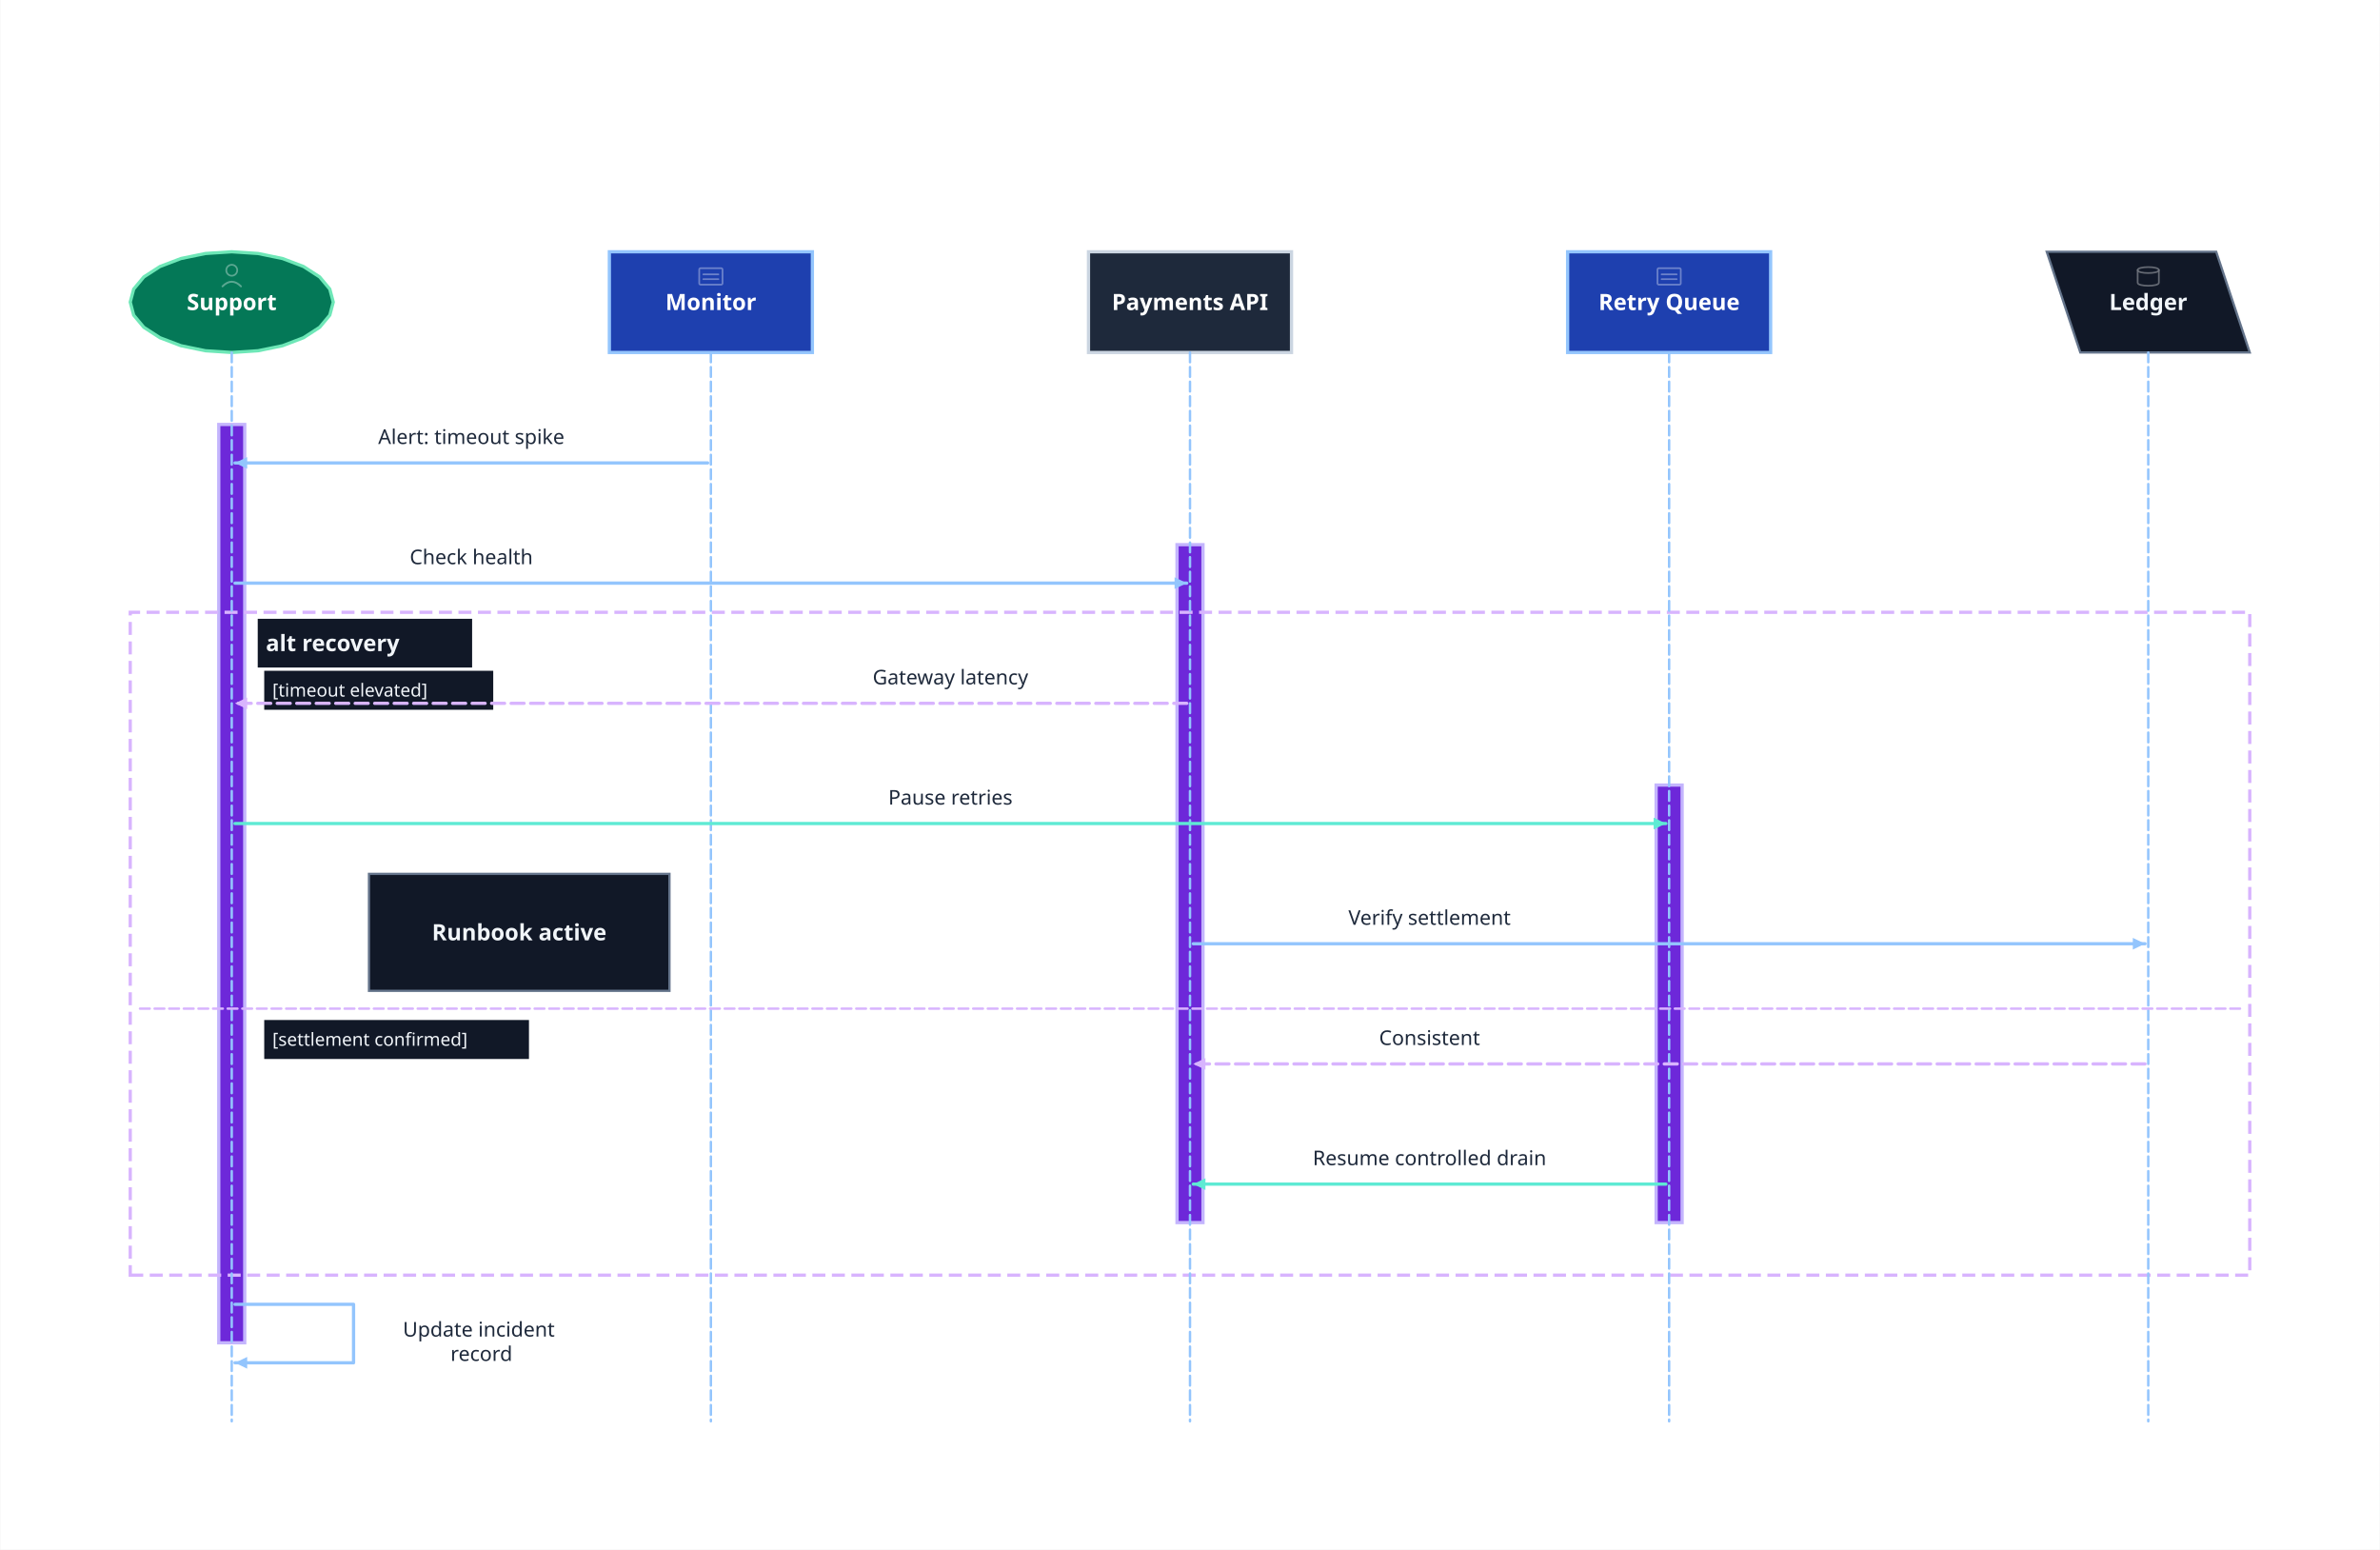
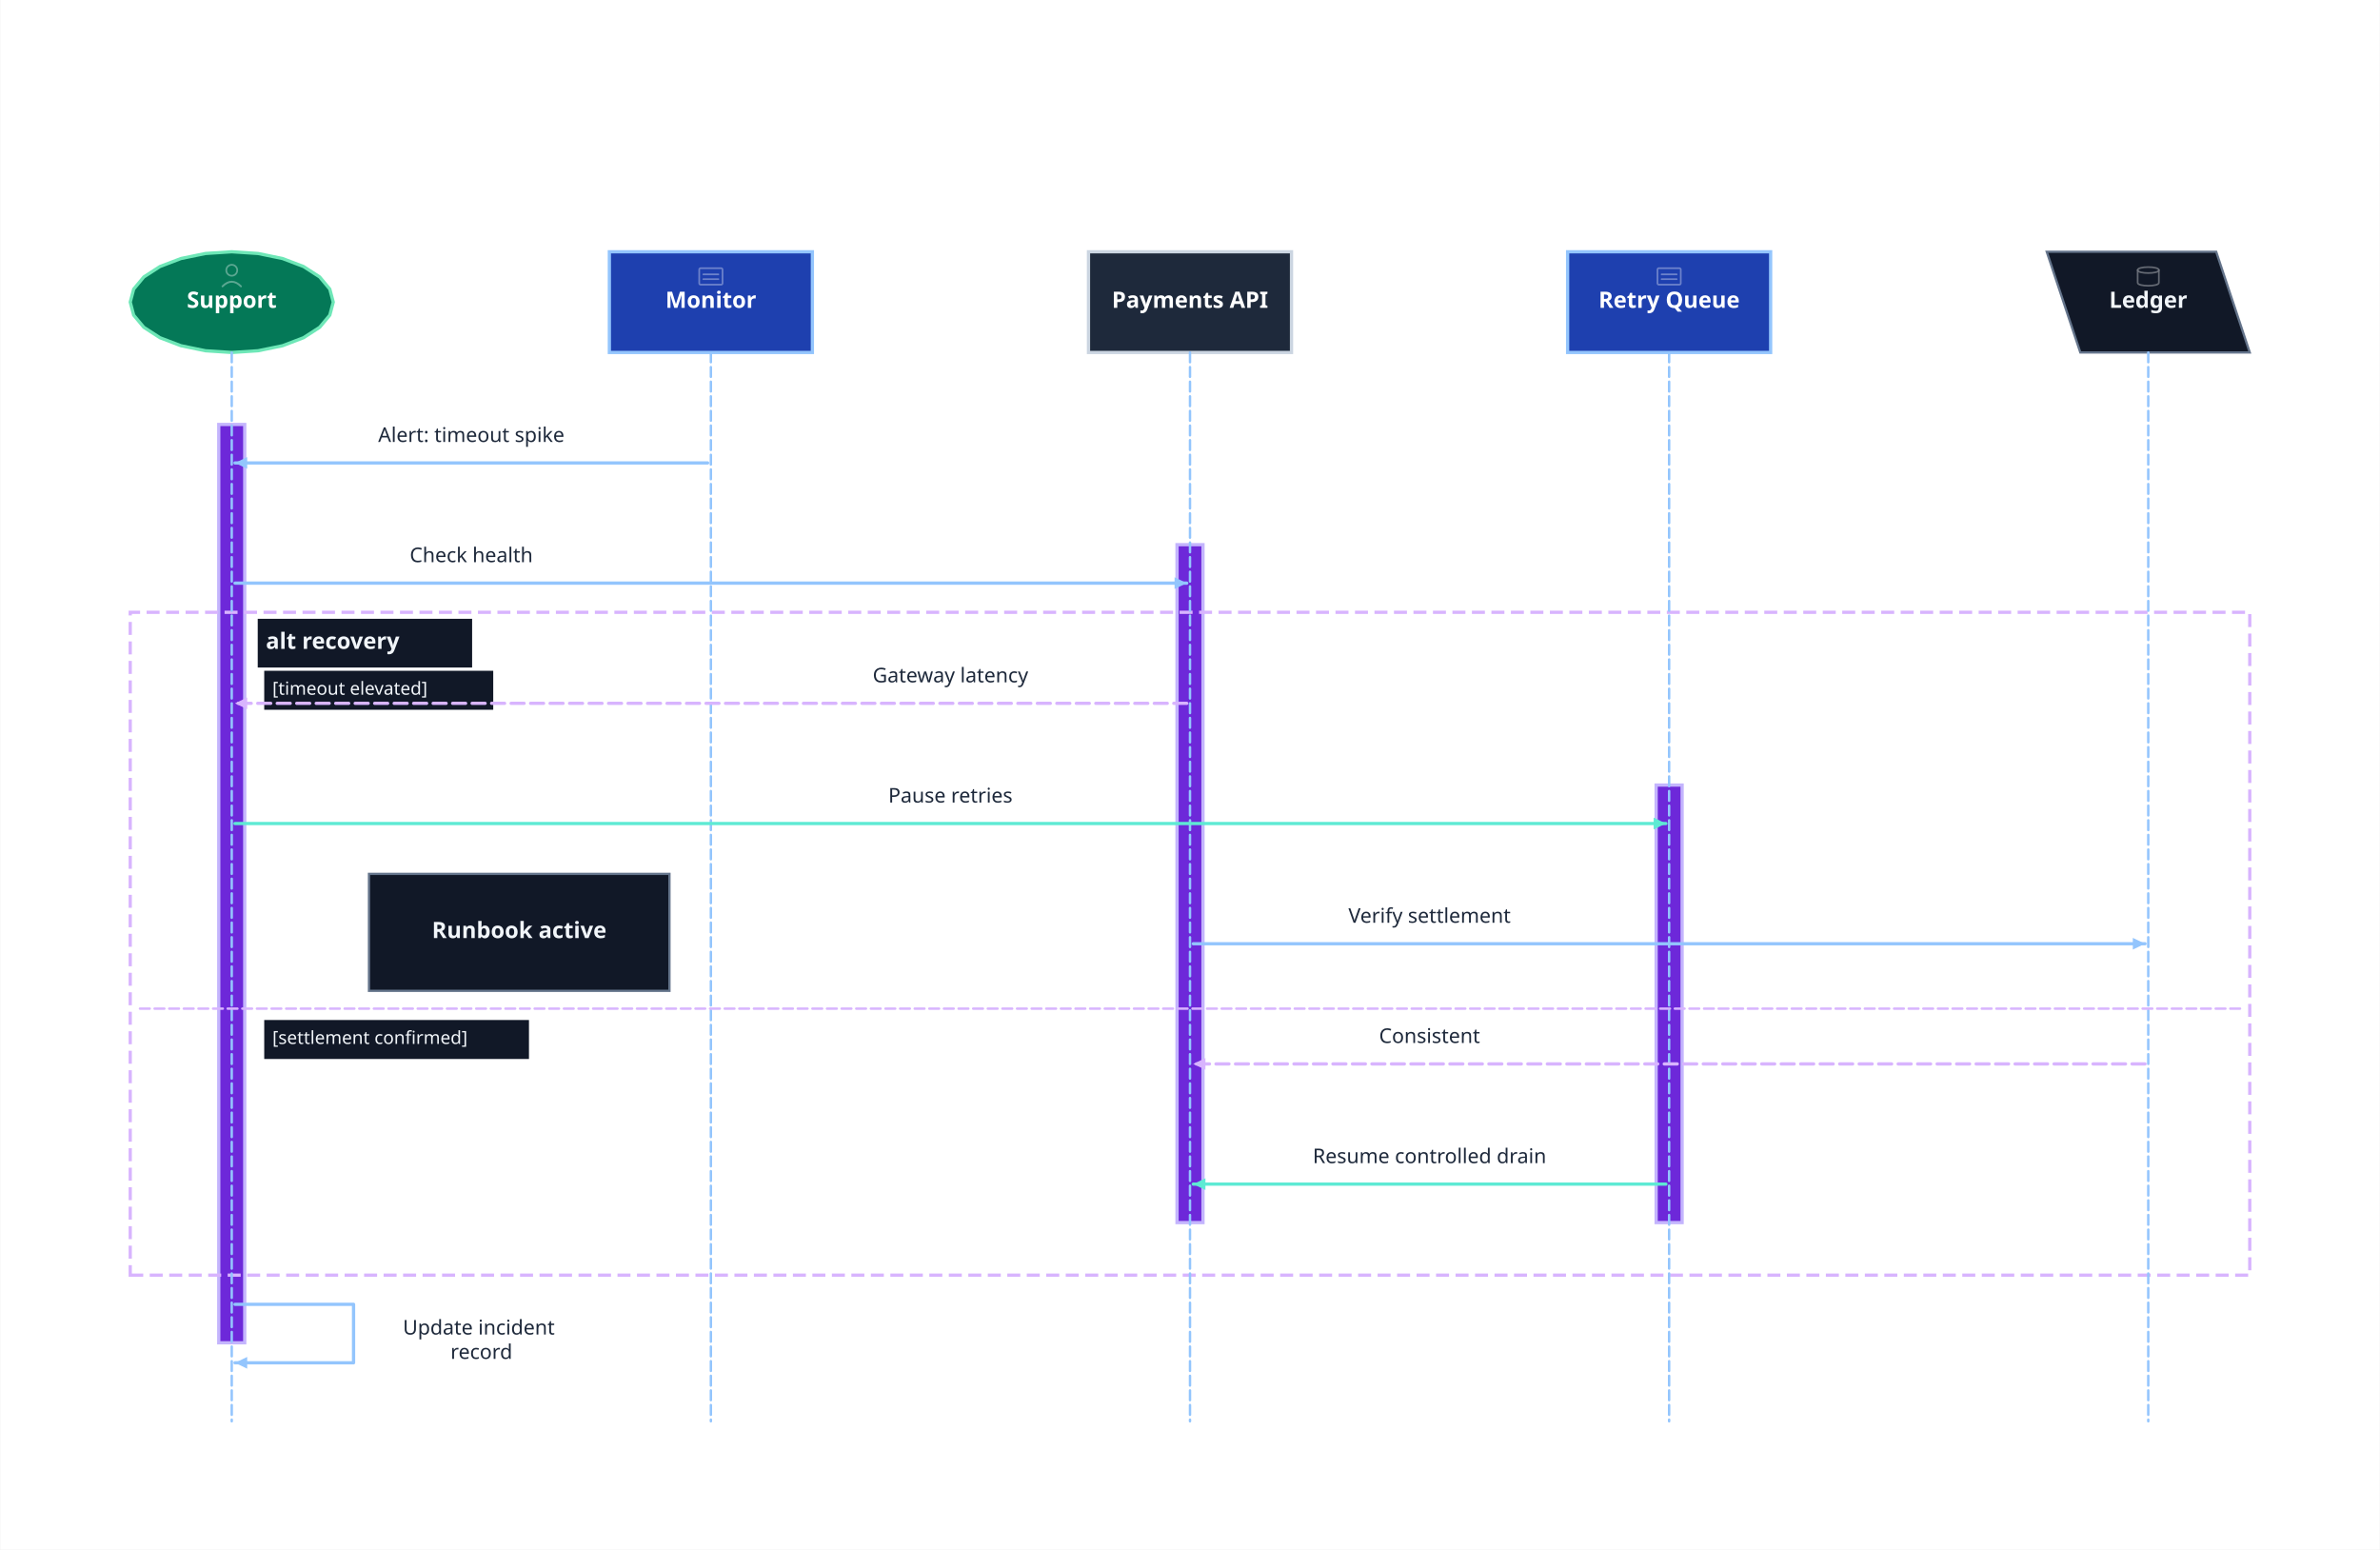
<svg xmlns="http://www.w3.org/2000/svg" width="1407" height="916" viewBox="0 0 1406.4 915.84" role="img" aria-label="Premium Incident Sequence">
  <rect x="0" y="0" width="1406.4" height="915.84" fill="#FFFFFF" />
  <g data-officeimo-visio-page="Premium Incident Sequence">
    <g data-visio-shape-id="title" data-visio-nameu="Text Box">
      <path d="M 76.8 115.2 L 1329.6 115.2 L 1329.6 72 L 76.8 72 Z" data-officeimo-preserved-geometry="true" fill="none" stroke="none" />
-       <text x="703.2" y="93.6" font-family="Aptos" font-size="26.667" text-anchor="middle" dominant-baseline="middle" fill="#FFFFFF" font-weight="700">
+       <text x="703.2" y="90.933" font-family="Aptos" font-size="26.667" text-anchor="middle" dominant-baseline="middle" fill="#FFFFFF" font-weight="700">
        <tspan x="703.2" dy="0">Payment Timeout - Detection and Recovery</tspan>
      </text>
    </g>
    <g data-visio-shape-id="support" data-visio-nameu="Circle">
      <path d="M 196.8 178.56 L 194.756 170.858 L 188.762 163.68 L 179.226 157.517 L 166.8 152.787 L 152.329 149.814 L 136.8 148.8 L 121.271 149.814 L 106.8 152.787 L 94.374 157.517 L 84.838 163.68 L 78.844 170.858 L 76.8 178.56 L 78.844 186.262 L 84.838 193.44 L 94.374 199.603 L 106.8 204.333 L 121.271 207.306 L 136.8 208.32 L 152.329 207.306 L 166.8 204.333 L 179.226 199.603 L 188.762 193.44 L 194.756 186.262 Z" data-officeimo-preserved-geometry="true" fill="#047857" stroke="#6EE7B7" stroke-width="1.92" />
      <g data-officeimo-stencil-artwork="true" data-officeimo-stencil-key="person" opacity="0.42">
        <circle cx="136.8" cy="159.728" r="3.238" fill="none" stroke="#FFFFFF" stroke-opacity="0.824" stroke-width="1.012" stroke-linecap="round" stroke-linejoin="round" />
        <path d="M131.336 169.239Q136.8 163.775 142.264 169.239" fill="none" stroke="#FFFFFF" stroke-opacity="0.824" stroke-width="1.113" stroke-linecap="round" stroke-linejoin="round" />
      </g>
-       <text x="136.8" y="178.56" font-family="Aptos" font-size="13.333" text-anchor="middle" dominant-baseline="middle" fill="#FFFFFF" font-weight="700">
+       <text x="136.8" y="177.227" font-family="Aptos" font-size="13.333" text-anchor="middle" dominant-baseline="middle" fill="#FFFFFF" font-weight="700">
        <tspan x="136.8" dy="0">Support</tspan>
      </text>
    </g>
    <g data-visio-shape-id="support-lifeline-end" data-visio-nameu="Circle">
      <path d="M 138.72 841.92 L 138.655 841.423 L 138.463 840.96 L 138.158 840.562 L 137.76 840.257 L 137.297 840.065 L 136.8 840 L 136.303 840.065 L 135.84 840.257 L 135.442 840.562 L 135.137 840.96 L 134.945 841.423 L 134.88 841.92 L 134.945 842.417 L 135.137 842.88 L 135.442 843.278 L 135.84 843.583 L 136.303 843.775 L 136.8 843.84 L 137.297 843.775 L 137.76 843.583 L 138.158 843.278 L 138.463 842.88 L 138.655 842.417 Z" data-officeimo-preserved-geometry="true" fill="none" stroke="none" />
    </g>
    <g data-visio-shape-id="monitor" data-visio-nameu="Rectangle">
      <path d="M 360 208.32 L 480 208.32 L 480 148.8 L 360 148.8 Z" data-officeimo-preserved-geometry="true" fill="#1E40AF" stroke="#93C5FD" stroke-width="1.92" />
      <g data-officeimo-stencil-artwork="true" data-officeimo-stencil-key="compute" opacity="0.42">
        <rect x="413.119" y="158.514" width="13.761" height="9.714" rx="0.777" fill="none" stroke="#FFFFFF" stroke-opacity="0.824" stroke-width="1" stroke-linecap="round" stroke-linejoin="round" />
        <line x1="415.548" y1="162.156" x2="424.452" y2="162.156" stroke="#FFFFFF" stroke-opacity="0.824" stroke-width="1" stroke-linecap="round" />
        <line x1="415.548" y1="164.989" x2="424.452" y2="164.989" stroke="#FFFFFF" stroke-opacity="0.824" stroke-width="1" stroke-linecap="round" />
      </g>
-       <text x="420" y="178.56" font-family="Aptos" font-size="13.333" text-anchor="middle" dominant-baseline="middle" fill="#FFFFFF" font-weight="700">
+       <text x="420" y="177.227" font-family="Aptos" font-size="13.333" text-anchor="middle" dominant-baseline="middle" fill="#FFFFFF" font-weight="700">
        <tspan x="420" dy="0">Monitor</tspan>
      </text>
    </g>
    <g data-visio-shape-id="monitor-lifeline-end" data-visio-nameu="Circle">
      <path d="M 421.92 841.92 L 421.855 841.423 L 421.663 840.96 L 421.358 840.562 L 420.96 840.257 L 420.497 840.065 L 420 840 L 419.503 840.065 L 419.04 840.257 L 418.642 840.562 L 418.337 840.96 L 418.145 841.423 L 418.08 841.92 L 418.145 842.417 L 418.337 842.88 L 418.642 843.278 L 419.04 843.583 L 419.503 843.775 L 420 843.84 L 420.497 843.775 L 420.96 843.583 L 421.358 843.278 L 421.663 842.88 L 421.855 842.417 Z" data-officeimo-preserved-geometry="true" fill="none" stroke="none" />
    </g>
    <g data-visio-shape-id="api" data-visio-nameu="Rectangle">
      <path d="M 643.2 208.32 L 763.2 208.32 L 763.2 148.8 L 643.2 148.8 Z" data-officeimo-preserved-geometry="true" fill="#1E293B" stroke="#CBD5E1" stroke-width="1.92" />
-       <text x="703.2" y="178.56" font-family="Aptos" font-size="13.333" text-anchor="middle" dominant-baseline="middle" fill="#FFFFFF" font-weight="700">
+       <text x="703.2" y="177.227" font-family="Aptos" font-size="13.333" text-anchor="middle" dominant-baseline="middle" fill="#FFFFFF" font-weight="700">
        <tspan x="703.2" dy="0">Payments API</tspan>
      </text>
    </g>
    <g data-visio-shape-id="api-lifeline-end" data-visio-nameu="Circle">
      <path d="M 705.12 841.92 L 705.055 841.423 L 704.863 840.96 L 704.558 840.562 L 704.16 840.257 L 703.697 840.065 L 703.2 840 L 702.703 840.065 L 702.24 840.257 L 701.842 840.562 L 701.537 840.96 L 701.345 841.423 L 701.28 841.92 L 701.345 842.417 L 701.537 842.88 L 701.842 843.278 L 702.24 843.583 L 702.703 843.775 L 703.2 843.84 L 703.697 843.775 L 704.16 843.583 L 704.558 843.278 L 704.863 842.88 L 705.055 842.417 Z" data-officeimo-preserved-geometry="true" fill="none" stroke="none" />
    </g>
    <g data-visio-shape-id="queue" data-visio-nameu="Rectangle">
      <path d="M 926.4 208.32 L 1046.4 208.32 L 1046.4 148.8 L 926.4 148.8 Z" data-officeimo-preserved-geometry="true" fill="#1E40AF" stroke="#93C5FD" stroke-width="1.92" />
      <g data-officeimo-stencil-artwork="true" data-officeimo-stencil-key="compute" opacity="0.42">
        <rect x="979.519" y="158.514" width="13.761" height="9.714" rx="0.777" fill="none" stroke="#FFFFFF" stroke-opacity="0.824" stroke-width="1" stroke-linecap="round" stroke-linejoin="round" />
        <line x1="981.948" y1="162.156" x2="990.852" y2="162.156" stroke="#FFFFFF" stroke-opacity="0.824" stroke-width="1" stroke-linecap="round" />
        <line x1="981.948" y1="164.989" x2="990.852" y2="164.989" stroke="#FFFFFF" stroke-opacity="0.824" stroke-width="1" stroke-linecap="round" />
      </g>
-       <text x="986.4" y="178.56" font-family="Aptos" font-size="13.333" text-anchor="middle" dominant-baseline="middle" fill="#FFFFFF" font-weight="700">
+       <text x="986.4" y="177.227" font-family="Aptos" font-size="13.333" text-anchor="middle" dominant-baseline="middle" fill="#FFFFFF" font-weight="700">
        <tspan x="986.4" dy="0">Retry Queue</tspan>
      </text>
    </g>
    <g data-visio-shape-id="queue-lifeline-end" data-visio-nameu="Circle">
      <path d="M 988.32 841.92 L 988.255 841.423 L 988.063 840.96 L 987.758 840.562 L 987.36 840.257 L 986.897 840.065 L 986.4 840 L 985.903 840.065 L 985.44 840.257 L 985.042 840.562 L 984.737 840.96 L 984.545 841.423 L 984.48 841.92 L 984.545 842.417 L 984.737 842.88 L 985.042 843.278 L 985.44 843.583 L 985.903 843.775 L 986.4 843.84 L 986.897 843.775 L 987.36 843.583 L 987.758 843.278 L 988.063 842.88 L 988.255 842.417 Z" data-officeimo-preserved-geometry="true" fill="none" stroke="none" />
    </g>
    <g data-visio-shape-id="ledger" data-visio-nameu="Data">
      <path d="M 1229.44 208.32 L 1329.6 208.32 L 1309.76 148.8 L 1209.6 148.8 Z" data-officeimo-preserved-geometry="true" fill="#111827" stroke="#64748B" stroke-width="1.344" />
      <g data-officeimo-stencil-artwork="true" data-officeimo-stencil-key="data" opacity="0.42">
        <path d="M1263.327 159.615C1263.327 157.267 1275.873 157.267 1275.873 159.615L1275.873 167.126C1275.873 169.474 1263.327 169.474 1263.327 167.126Z" fill="none" stroke="#FFFFFF" stroke-opacity="0.824" stroke-width="1" stroke-linecap="round" stroke-linejoin="round" />
        <path d="M1263.327 159.615C1263.327 161.962 1275.873 161.962 1275.873 159.615" fill="none" stroke="#FFFFFF" stroke-opacity="0.824" stroke-width="1" stroke-linecap="round" stroke-linejoin="round" />
      </g>
-       <text x="1269.6" y="178.56" font-family="Aptos" font-size="13.333" text-anchor="middle" dominant-baseline="middle" fill="#F1F5F9" font-weight="700">
+       <text x="1269.6" y="177.227" font-family="Aptos" font-size="13.333" text-anchor="middle" dominant-baseline="middle" fill="#F1F5F9" font-weight="700">
        <tspan x="1269.6" dy="0">Ledger</tspan>
      </text>
    </g>
    <g data-visio-shape-id="ledger-lifeline-end" data-visio-nameu="Circle">
      <path d="M 1271.52 841.92 L 1271.455 841.423 L 1271.263 840.96 L 1270.958 840.562 L 1270.56 840.257 L 1270.097 840.065 L 1269.6 840 L 1269.103 840.065 L 1268.64 840.257 L 1268.242 840.562 L 1267.937 840.96 L 1267.745 841.423 L 1267.68 841.92 L 1267.745 842.417 L 1267.937 842.88 L 1268.242 843.278 L 1268.64 843.583 L 1269.103 843.775 L 1269.6 843.84 L 1270.097 843.775 L 1270.56 843.583 L 1270.958 843.278 L 1271.263 842.88 L 1271.455 842.417 Z" data-officeimo-preserved-geometry="true" fill="none" stroke="none" />
    </g>
    <g data-visio-shape-id="support-active" data-visio-nameu="Rectangle">
      <path d="M 129.12 793.613 L 144.48 793.613 L 144.48 250.867 L 129.12 250.867 Z" data-officeimo-preserved-geometry="true" fill="#6D28D9" stroke="#C4B5FD" stroke-width="1.92" />
    </g>
    <g data-visio-shape-id="api-active" data-visio-nameu="Rectangle">
      <path d="M 695.52 722.573 L 710.88 722.573 L 710.88 321.907 L 695.52 321.907 Z" data-officeimo-preserved-geometry="true" fill="#6D28D9" stroke="#C4B5FD" stroke-width="1.92" />
    </g>
    <g data-visio-shape-id="queue-active" data-visio-nameu="Rectangle">
      <path d="M 978.72 722.573 L 994.08 722.573 L 994.08 463.987 L 978.72 463.987 Z" data-officeimo-preserved-geometry="true" fill="#6D28D9" stroke="#C4B5FD" stroke-width="1.92" />
    </g>
    <g data-visio-shape-id="alert-from" data-visio-nameu="Circle">
      <path d="M 421.92 273.6 L 421.855 273.103 L 421.663 272.64 L 421.358 272.242 L 420.96 271.937 L 420.497 271.745 L 420 271.68 L 419.503 271.745 L 419.04 271.937 L 418.642 272.242 L 418.337 272.64 L 418.145 273.103 L 418.08 273.6 L 418.145 274.097 L 418.337 274.56 L 418.642 274.958 L 419.04 275.263 L 419.503 275.455 L 420 275.52 L 420.497 275.455 L 420.96 275.263 L 421.358 274.958 L 421.663 274.56 L 421.855 274.097 Z" data-officeimo-preserved-geometry="true" fill="none" stroke="none" />
    </g>
    <g data-visio-shape-id="alert-to" data-visio-nameu="Circle">
      <path d="M 138.72 273.6 L 138.655 273.103 L 138.463 272.64 L 138.158 272.242 L 137.76 271.937 L 137.297 271.745 L 136.8 271.68 L 136.303 271.745 L 135.84 271.937 L 135.442 272.242 L 135.137 272.64 L 134.945 273.103 L 134.88 273.6 L 134.945 274.097 L 135.137 274.56 L 135.442 274.958 L 135.84 275.263 L 136.303 275.455 L 136.8 275.52 L 137.297 275.455 L 137.76 275.263 L 138.158 274.958 L 138.463 274.56 L 138.655 274.097 Z" data-officeimo-preserved-geometry="true" fill="none" stroke="none" />
    </g>
    <g data-visio-shape-id="check-from" data-visio-nameu="Circle">
      <path d="M 138.72 344.64 L 138.655 344.143 L 138.463 343.68 L 138.158 343.282 L 137.76 342.977 L 137.297 342.785 L 136.8 342.72 L 136.303 342.785 L 135.84 342.977 L 135.442 343.282 L 135.137 343.68 L 134.945 344.143 L 134.88 344.64 L 134.945 345.137 L 135.137 345.6 L 135.442 345.998 L 135.84 346.303 L 136.303 346.495 L 136.8 346.56 L 137.297 346.495 L 137.76 346.303 L 138.158 345.998 L 138.463 345.6 L 138.655 345.137 Z" data-officeimo-preserved-geometry="true" fill="none" stroke="none" />
    </g>
    <g data-visio-shape-id="check-to" data-visio-nameu="Circle">
      <path d="M 705.12 344.64 L 705.055 344.143 L 704.863 343.68 L 704.558 343.282 L 704.16 342.977 L 703.697 342.785 L 703.2 342.72 L 702.703 342.785 L 702.24 342.977 L 701.842 343.282 L 701.537 343.68 L 701.345 344.143 L 701.28 344.64 L 701.345 345.137 L 701.537 345.6 L 701.842 345.998 L 702.24 346.303 L 702.703 346.495 L 703.2 346.56 L 703.697 346.495 L 704.16 346.303 L 704.558 345.998 L 704.863 345.6 L 705.055 345.137 Z" data-officeimo-preserved-geometry="true" fill="none" stroke="none" />
    </g>
    <g data-visio-shape-id="message-3-from" data-visio-nameu="Circle">
      <path d="M 705.12 415.68 L 705.055 415.183 L 704.863 414.72 L 704.558 414.322 L 704.16 414.017 L 703.697 413.825 L 703.2 413.76 L 702.703 413.825 L 702.24 414.017 L 701.842 414.322 L 701.537 414.72 L 701.345 415.183 L 701.28 415.68 L 701.345 416.177 L 701.537 416.64 L 701.842 417.038 L 702.24 417.343 L 702.703 417.535 L 703.2 417.6 L 703.697 417.535 L 704.16 417.343 L 704.558 417.038 L 704.863 416.64 L 705.055 416.177 Z" data-officeimo-preserved-geometry="true" fill="none" stroke="none" />
    </g>
    <g data-visio-shape-id="message-3-to" data-visio-nameu="Circle">
      <path d="M 138.72 415.68 L 138.655 415.183 L 138.463 414.72 L 138.158 414.322 L 137.76 414.017 L 137.297 413.825 L 136.8 413.76 L 136.303 413.825 L 135.84 414.017 L 135.442 414.322 L 135.137 414.72 L 134.945 415.183 L 134.88 415.68 L 134.945 416.177 L 135.137 416.64 L 135.442 417.038 L 135.84 417.343 L 136.303 417.535 L 136.8 417.6 L 137.297 417.535 L 137.76 417.343 L 138.158 417.038 L 138.463 416.64 L 138.655 416.177 Z" data-officeimo-preserved-geometry="true" fill="none" stroke="none" />
    </g>
    <g data-visio-shape-id="pause-from" data-visio-nameu="Circle">
      <path d="M 138.72 486.72 L 138.655 486.223 L 138.463 485.76 L 138.158 485.362 L 137.76 485.057 L 137.297 484.865 L 136.8 484.8 L 136.303 484.865 L 135.84 485.057 L 135.442 485.362 L 135.137 485.76 L 134.945 486.223 L 134.88 486.72 L 134.945 487.217 L 135.137 487.68 L 135.442 488.078 L 135.84 488.383 L 136.303 488.575 L 136.8 488.64 L 137.297 488.575 L 137.76 488.383 L 138.158 488.078 L 138.463 487.68 L 138.655 487.217 Z" data-officeimo-preserved-geometry="true" fill="none" stroke="none" />
    </g>
    <g data-visio-shape-id="pause-to" data-visio-nameu="Circle">
      <path d="M 988.32 486.72 L 988.255 486.223 L 988.063 485.76 L 987.758 485.362 L 987.36 485.057 L 986.897 484.865 L 986.4 484.8 L 985.903 484.865 L 985.44 485.057 L 985.042 485.362 L 984.737 485.76 L 984.545 486.223 L 984.48 486.72 L 984.545 487.217 L 984.737 487.68 L 985.042 488.078 L 985.44 488.383 L 985.903 488.575 L 986.4 488.64 L 986.897 488.575 L 987.36 488.383 L 987.758 488.078 L 988.063 487.68 L 988.255 487.217 Z" data-officeimo-preserved-geometry="true" fill="none" stroke="none" />
    </g>
    <g data-visio-shape-id="verify-from" data-visio-nameu="Circle">
      <path d="M 705.12 557.76 L 705.055 557.263 L 704.863 556.8 L 704.558 556.402 L 704.16 556.097 L 703.697 555.905 L 703.2 555.84 L 702.703 555.905 L 702.24 556.097 L 701.842 556.402 L 701.537 556.8 L 701.345 557.263 L 701.28 557.76 L 701.345 558.257 L 701.537 558.72 L 701.842 559.118 L 702.24 559.423 L 702.703 559.615 L 703.2 559.68 L 703.697 559.615 L 704.16 559.423 L 704.558 559.118 L 704.863 558.72 L 705.055 558.257 Z" data-officeimo-preserved-geometry="true" fill="none" stroke="none" />
    </g>
    <g data-visio-shape-id="verify-to" data-visio-nameu="Circle">
      <path d="M 1271.52 557.76 L 1271.455 557.263 L 1271.263 556.8 L 1270.958 556.402 L 1270.56 556.097 L 1270.097 555.905 L 1269.6 555.84 L 1269.103 555.905 L 1268.64 556.097 L 1268.242 556.402 L 1267.937 556.8 L 1267.745 557.263 L 1267.68 557.76 L 1267.745 558.257 L 1267.937 558.72 L 1268.242 559.118 L 1268.64 559.423 L 1269.103 559.615 L 1269.6 559.68 L 1270.097 559.615 L 1270.56 559.423 L 1270.958 559.118 L 1271.263 558.72 L 1271.455 558.257 Z" data-officeimo-preserved-geometry="true" fill="none" stroke="none" />
    </g>
    <g data-visio-shape-id="message-6-from" data-visio-nameu="Circle">
      <path d="M 1271.52 628.8 L 1271.455 628.303 L 1271.263 627.84 L 1270.958 627.442 L 1270.56 627.137 L 1270.097 626.945 L 1269.6 626.88 L 1269.103 626.945 L 1268.64 627.137 L 1268.242 627.442 L 1267.937 627.84 L 1267.745 628.303 L 1267.68 628.8 L 1267.745 629.297 L 1267.937 629.76 L 1268.242 630.158 L 1268.64 630.463 L 1269.103 630.655 L 1269.6 630.72 L 1270.097 630.655 L 1270.56 630.463 L 1270.958 630.158 L 1271.263 629.76 L 1271.455 629.297 Z" data-officeimo-preserved-geometry="true" fill="none" stroke="none" />
    </g>
    <g data-visio-shape-id="message-6-to" data-visio-nameu="Circle">
      <path d="M 705.12 628.8 L 705.055 628.303 L 704.863 627.84 L 704.558 627.442 L 704.16 627.137 L 703.697 626.945 L 703.2 626.88 L 702.703 626.945 L 702.24 627.137 L 701.842 627.442 L 701.537 627.84 L 701.345 628.303 L 701.28 628.8 L 701.345 629.297 L 701.537 629.76 L 701.842 630.158 L 702.24 630.463 L 702.703 630.655 L 703.2 630.72 L 703.697 630.655 L 704.16 630.463 L 704.558 630.158 L 704.863 629.76 L 705.055 629.297 Z" data-officeimo-preserved-geometry="true" fill="none" stroke="none" />
    </g>
    <g data-visio-shape-id="resume-from" data-visio-nameu="Circle">
      <path d="M 988.32 699.84 L 988.255 699.343 L 988.063 698.88 L 987.758 698.482 L 987.36 698.177 L 986.897 697.985 L 986.4 697.92 L 985.903 697.985 L 985.44 698.177 L 985.042 698.482 L 984.737 698.88 L 984.545 699.343 L 984.48 699.84 L 984.545 700.337 L 984.737 700.8 L 985.042 701.198 L 985.44 701.503 L 985.903 701.695 L 986.4 701.76 L 986.897 701.695 L 987.36 701.503 L 987.758 701.198 L 988.063 700.8 L 988.255 700.337 Z" data-officeimo-preserved-geometry="true" fill="none" stroke="none" />
    </g>
    <g data-visio-shape-id="resume-to" data-visio-nameu="Circle">
      <path d="M 705.12 699.84 L 705.055 699.343 L 704.863 698.88 L 704.558 698.482 L 704.16 698.177 L 703.697 697.985 L 703.2 697.92 L 702.703 697.985 L 702.24 698.177 L 701.842 698.482 L 701.537 698.88 L 701.345 699.343 L 701.28 699.84 L 701.345 700.337 L 701.537 700.8 L 701.842 701.198 L 702.24 701.503 L 702.703 701.695 L 703.2 701.76 L 703.697 701.695 L 704.16 701.503 L 704.558 701.198 L 704.863 700.8 L 705.055 700.337 Z" data-officeimo-preserved-geometry="true" fill="none" stroke="none" />
    </g>
    <g data-visio-shape-id="record-from" data-visio-nameu="Circle">
      <path d="M 138.72 770.88 L 138.655 770.383 L 138.463 769.92 L 138.158 769.522 L 137.76 769.217 L 137.297 769.025 L 136.8 768.96 L 136.303 769.025 L 135.84 769.217 L 135.442 769.522 L 135.137 769.92 L 134.945 770.383 L 134.88 770.88 L 134.945 771.377 L 135.137 771.84 L 135.442 772.238 L 135.84 772.543 L 136.303 772.735 L 136.8 772.8 L 137.297 772.735 L 137.76 772.543 L 138.158 772.238 L 138.463 771.84 L 138.655 771.377 Z" data-officeimo-preserved-geometry="true" fill="none" stroke="none" />
    </g>
    <g data-visio-shape-id="record-to" data-visio-nameu="Circle">
      <path d="M 138.72 805.44 L 138.655 804.943 L 138.463 804.48 L 138.158 804.082 L 137.76 803.777 L 137.297 803.585 L 136.8 803.52 L 136.303 803.585 L 135.84 803.777 L 135.442 804.082 L 135.137 804.48 L 134.945 804.943 L 134.88 805.44 L 134.945 805.937 L 135.137 806.4 L 135.442 806.798 L 135.84 807.103 L 136.303 807.295 L 136.8 807.36 L 137.297 807.295 L 137.76 807.103 L 138.158 806.798 L 138.463 806.4 L 138.655 805.937 Z" data-officeimo-preserved-geometry="true" fill="none" stroke="none" />
    </g>
    <g data-visio-shape-id="recovery-fragment" data-visio-nameu="Rectangle">
      <path d="M 76.8 753.638 L 1329.6 753.638 L 1329.6 361.882 L 76.8 361.882 Z" data-officeimo-preserved-geometry="true" fill="none" stroke="#D8B4FE" stroke-width="1.92" stroke-dasharray="7.68 3.84" />
    </g>
    <g data-visio-shape-id="recovery-fragment-label" data-visio-nameu="Text Box">
      <path d="M 152.16 394.522 L 278.88 394.522 L 278.88 365.722 L 152.16 365.722 Z" data-officeimo-preserved-geometry="true" fill="#111827" stroke="none" />
-       <rect data-officeimo-text-background="true" x="153.96" y="371.322" width="81.048" height="17.6" fill="#111827" />
-       <text x="156.96" y="380.122" font-family="Aptos" font-size="13.333" text-anchor="start" dominant-baseline="middle" fill="#F1F5F9" font-weight="700">
+       <rect data-officeimo-text-background="true" x="153.96" y="369.988" width="81.048" height="20.267" fill="#111827" />
+       <text x="156.96" y="378.788" font-family="Aptos" font-size="13.333" text-anchor="start" dominant-baseline="middle" fill="#F1F5F9" font-weight="700">
        <tspan x="156.96" dy="0">alt recovery</tspan>
      </text>
    </g>
    <g data-visio-shape-id="latency-guard-label" data-visio-nameu="Text Box">
      <path d="M 156 419.482 L 291.36 419.482 L 291.36 396.442 L 156 396.442 Z" data-officeimo-preserved-geometry="true" fill="#111827" stroke="none" />
-       <rect data-officeimo-text-background="true" x="157.8" y="400.628" width="93.787" height="14.667" fill="#111827" />
-       <text x="160.8" y="407.962" font-family="Aptos" font-size="10.667" text-anchor="start" dominant-baseline="middle" fill="#F1F5F9">
+       <rect data-officeimo-text-background="true" x="157.8" y="399.562" width="93.787" height="16.8" fill="#111827" />
+       <text x="160.8" y="406.895" font-family="Aptos" font-size="10.667" text-anchor="start" dominant-baseline="middle" fill="#F1F5F9">
        <tspan x="160.8" dy="0">[timeout elevated]</tspan>
      </text>
    </g>
    <g data-visio-shape-id="settlement-partition-from" data-visio-nameu="Circle">
      <path d="M 82.56 596.122 L 82.495 595.625 L 82.303 595.162 L 81.998 594.764 L 81.6 594.459 L 81.137 594.267 L 80.64 594.202 L 80.143 594.267 L 79.68 594.459 L 79.282 594.764 L 78.977 595.162 L 78.785 595.625 L 78.72 596.122 L 78.785 596.619 L 78.977 597.082 L 79.282 597.479 L 79.68 597.784 L 80.143 597.976 L 80.64 598.042 L 81.137 597.976 L 81.6 597.784 L 81.998 597.479 L 82.303 597.082 L 82.495 596.619 Z" data-officeimo-preserved-geometry="true" fill="none" stroke="none" />
    </g>
    <g data-visio-shape-id="settlement-partition-to" data-visio-nameu="Circle">
      <path d="M 1327.68 596.122 L 1327.615 595.625 L 1327.423 595.162 L 1327.118 594.764 L 1326.72 594.459 L 1326.257 594.267 L 1325.76 594.202 L 1325.263 594.267 L 1324.8 594.459 L 1324.402 594.764 L 1324.097 595.162 L 1323.905 595.625 L 1323.84 596.122 L 1323.905 596.619 L 1324.097 597.082 L 1324.402 597.479 L 1324.8 597.784 L 1325.263 597.976 L 1325.76 598.042 L 1326.257 597.976 L 1326.72 597.784 L 1327.118 597.479 L 1327.423 597.082 L 1327.615 596.619 Z" data-officeimo-preserved-geometry="true" fill="none" stroke="none" />
    </g>
    <g data-visio-shape-id="settlement-partition-label" data-visio-nameu="Text Box">
      <path d="M 156 625.882 L 312.48 625.882 L 312.48 602.842 L 156 602.842 Z" data-officeimo-preserved-geometry="true" fill="#111827" stroke="none" />
-       <rect data-officeimo-text-background="true" x="157.8" y="607.028" width="114.373" height="14.667" fill="#111827" />
-       <text x="160.8" y="614.362" font-family="Aptos" font-size="10.667" text-anchor="start" dominant-baseline="middle" fill="#F1F5F9">
+       <rect data-officeimo-text-background="true" x="157.8" y="605.962" width="114.373" height="16.8" fill="#111827" />
+       <text x="160.8" y="613.295" font-family="Aptos" font-size="10.667" text-anchor="start" dominant-baseline="middle" fill="#F1F5F9">
        <tspan x="160.8" dy="0">[settlement confirmed]</tspan>
      </text>
    </g>
    <g data-visio-shape-id="runbook-note" data-visio-nameu="Rectangle">
      <path d="M 217.92 585.6 L 395.52 585.6 L 395.52 516.48 L 217.92 516.48 Z" data-officeimo-preserved-geometry="true" fill="#111827" stroke="#64748B" stroke-width="1.344" />
-       <text x="306.72" y="551.04" font-family="Aptos" font-size="13.333" text-anchor="middle" dominant-baseline="middle" fill="#F1F5F9" font-weight="700">
+       <text x="306.72" y="549.707" font-family="Aptos" font-size="13.333" text-anchor="middle" dominant-baseline="middle" fill="#F1F5F9" font-weight="700">
        <tspan x="306.72" dy="0">Runbook active</tspan>
      </text>
    </g>
    <g data-visio-connector-id="support-lifeline">
      <path d="M 136.8 208.32 L 136.8 840" fill="none" stroke="#93C5FD" stroke-width="1.44" stroke-linecap="round" stroke-linejoin="round" stroke-dasharray="5.76 2.88" />
    </g>
    <g data-visio-connector-id="monitor-lifeline">
      <path d="M 420 208.32 L 420 840" fill="none" stroke="#93C5FD" stroke-width="1.44" stroke-linecap="round" stroke-linejoin="round" stroke-dasharray="5.76 2.88" />
    </g>
    <g data-visio-connector-id="api-lifeline">
      <path d="M 703.2 208.32 L 703.2 840" fill="none" stroke="#93C5FD" stroke-width="1.44" stroke-linecap="round" stroke-linejoin="round" stroke-dasharray="5.76 2.88" />
    </g>
    <g data-visio-connector-id="queue-lifeline">
      <path d="M 986.4 208.32 L 986.4 840" fill="none" stroke="#93C5FD" stroke-width="1.44" stroke-linecap="round" stroke-linejoin="round" stroke-dasharray="5.76 2.88" />
    </g>
    <g data-visio-connector-id="ledger-lifeline">
      <path d="M 1269.6 208.32 L 1269.6 840" fill="none" stroke="#93C5FD" stroke-width="1.44" stroke-linecap="round" stroke-linejoin="round" stroke-dasharray="5.76 2.88" />
    </g>
    <g data-visio-connector-id="alert">
      <path d="M 418.08 273.6 L 138.72 273.6" fill="none" stroke="#93C5FD" stroke-width="1.92" stroke-linecap="round" stroke-linejoin="round" />
      <path data-officeimo-connector-arrow="end" d="M 138.72 273.6 L 145.928 270.129 L 145.928 277.071 Z" fill="#93C5FD" stroke="none" />
-       <rect data-officeimo-text-background="true" data-officeimo-connector-label-background="true" x="222.48" y="250.24" width="111.84" height="16" fill="#FFFFFF" fill-opacity="0.902" />
-       <text x="278.4" y="258.24" font-family="Aptos" font-size="12" text-anchor="middle" dominant-baseline="middle" fill="#1E293B">
+       <rect data-officeimo-text-background="true" data-officeimo-connector-label-background="true" x="222.48" y="249.04" width="111.84" height="18.4" fill="#FFFFFF" fill-opacity="0.902" />
+       <text x="278.4" y="257.04" font-family="Aptos" font-size="12" text-anchor="middle" dominant-baseline="middle" fill="#1E293B">
        <tspan x="278.4" dy="0">Alert: timeout spike</tspan>
      </text>
    </g>
    <g data-visio-connector-id="check">
      <path d="M 138.72 344.64 L 701.28 344.64" fill="none" stroke="#93C5FD" stroke-width="1.92" stroke-linecap="round" stroke-linejoin="round" />
      <path data-officeimo-connector-arrow="end" d="M 701.28 344.64 L 694.072 348.111 L 694.072 341.169 Z" fill="#93C5FD" stroke="none" />
-       <rect data-officeimo-text-background="true" data-officeimo-connector-label-background="true" x="239.52" y="321.28" width="77.76" height="16" fill="#FFFFFF" fill-opacity="0.902" />
-       <text x="278.4" y="329.28" font-family="Aptos" font-size="12" text-anchor="middle" dominant-baseline="middle" fill="#1E293B">
+       <rect data-officeimo-text-background="true" data-officeimo-connector-label-background="true" x="239.52" y="320.08" width="77.76" height="18.4" fill="#FFFFFF" fill-opacity="0.902" />
+       <text x="278.4" y="328.08" font-family="Aptos" font-size="12" text-anchor="middle" dominant-baseline="middle" fill="#1E293B">
        <tspan x="278.4" dy="0">Check health</tspan>
      </text>
    </g>
    <g data-visio-connector-id="message-3">
      <path d="M 701.28 415.68 L 138.72 415.68" fill="none" stroke="#D8B4FE" stroke-width="1.92" stroke-linecap="round" stroke-linejoin="round" stroke-dasharray="7.68 3.84" />
      <path data-officeimo-connector-arrow="end" d="M 138.72 415.68 L 145.928 412.209 L 145.928 419.151 Z" fill="#D8B4FE" stroke="none" />
-       <rect data-officeimo-text-background="true" data-officeimo-connector-label-background="true" x="512.82" y="392.32" width="97.56" height="16" fill="#FFFFFF" fill-opacity="0.902" />
-       <text x="561.6" y="400.32" font-family="Aptos" font-size="12" text-anchor="middle" dominant-baseline="middle" fill="#1E293B">
+       <rect data-officeimo-text-background="true" data-officeimo-connector-label-background="true" x="512.82" y="391.12" width="97.56" height="18.4" fill="#FFFFFF" fill-opacity="0.902" />
+       <text x="561.6" y="399.12" font-family="Aptos" font-size="12" text-anchor="middle" dominant-baseline="middle" fill="#1E293B">
        <tspan x="561.6" dy="0">Gateway latency</tspan>
      </text>
    </g>
    <g data-visio-connector-id="pause">
      <path d="M 138.72 486.72 L 984.48 486.72" fill="none" stroke="#5EEAD4" stroke-width="1.92" stroke-linecap="round" stroke-linejoin="round" />
      <path data-officeimo-connector-arrow="end" d="M 984.48 486.72 L 977.272 490.191 L 977.272 483.249 Z" fill="#5EEAD4" stroke="none" />
-       <rect data-officeimo-text-background="true" data-officeimo-connector-label-background="true" x="522.66" y="463.36" width="77.88" height="16" fill="#FFFFFF" fill-opacity="0.902" />
-       <text x="561.6" y="471.36" font-family="Aptos" font-size="12" text-anchor="middle" dominant-baseline="middle" fill="#1E293B">
+       <rect data-officeimo-text-background="true" data-officeimo-connector-label-background="true" x="522.66" y="462.16" width="77.88" height="18.4" fill="#FFFFFF" fill-opacity="0.902" />
+       <text x="561.6" y="470.16" font-family="Aptos" font-size="12" text-anchor="middle" dominant-baseline="middle" fill="#1E293B">
        <tspan x="561.6" dy="0">Pause retries</tspan>
      </text>
    </g>
    <g data-visio-connector-id="verify">
      <path d="M 705.12 557.76 L 1267.68 557.76" fill="none" stroke="#93C5FD" stroke-width="1.92" stroke-linecap="round" stroke-linejoin="round" />
      <path data-officeimo-connector-arrow="end" d="M 1267.68 557.76 L 1260.472 561.231 L 1260.472 554.289 Z" fill="#93C5FD" stroke="none" />
-       <rect data-officeimo-text-background="true" data-officeimo-connector-label-background="true" x="795.9" y="534.4" width="97.8" height="16" fill="#FFFFFF" fill-opacity="0.902" />
-       <text x="844.8" y="542.4" font-family="Aptos" font-size="12" text-anchor="middle" dominant-baseline="middle" fill="#1E293B">
+       <rect data-officeimo-text-background="true" data-officeimo-connector-label-background="true" x="795.9" y="533.2" width="97.8" height="18.4" fill="#FFFFFF" fill-opacity="0.902" />
+       <text x="844.8" y="541.2" font-family="Aptos" font-size="12" text-anchor="middle" dominant-baseline="middle" fill="#1E293B">
        <tspan x="844.8" dy="0">Verify settlement</tspan>
      </text>
    </g>
    <g data-visio-connector-id="message-6">
      <path d="M 1267.68 628.8 L 705.12 628.8" fill="none" stroke="#D8B4FE" stroke-width="1.92" stroke-linecap="round" stroke-linejoin="round" stroke-dasharray="7.68 3.84" />
      <path data-officeimo-connector-arrow="end" d="M 705.12 628.8 L 712.328 625.329 L 712.328 632.271 Z" fill="#D8B4FE" stroke="none" />
-       <rect data-officeimo-text-background="true" data-officeimo-connector-label-background="true" x="812.88" y="605.44" width="63.84" height="16" fill="#FFFFFF" fill-opacity="0.902" />
-       <text x="844.8" y="613.44" font-family="Aptos" font-size="12" text-anchor="middle" dominant-baseline="middle" fill="#1E293B">
+       <rect data-officeimo-text-background="true" data-officeimo-connector-label-background="true" x="812.88" y="604.24" width="63.84" height="18.4" fill="#FFFFFF" fill-opacity="0.902" />
+       <text x="844.8" y="612.24" font-family="Aptos" font-size="12" text-anchor="middle" dominant-baseline="middle" fill="#1E293B">
        <tspan x="844.8" dy="0">Consistent</tspan>
      </text>
    </g>
    <g data-visio-connector-id="resume">
      <path d="M 984.48 699.84 L 705.12 699.84" fill="none" stroke="#5EEAD4" stroke-width="1.92" stroke-linecap="round" stroke-linejoin="round" />
      <path data-officeimo-connector-arrow="end" d="M 705.12 699.84 L 712.328 696.369 L 712.328 703.311 Z" fill="#5EEAD4" stroke="none" />
-       <rect data-officeimo-text-background="true" data-officeimo-connector-label-background="true" x="775.74" y="676.48" width="138.12" height="16" fill="#FFFFFF" fill-opacity="0.902" />
-       <text x="844.8" y="684.48" font-family="Aptos" font-size="12" text-anchor="middle" dominant-baseline="middle" fill="#1E293B">
+       <rect data-officeimo-text-background="true" data-officeimo-connector-label-background="true" x="775.74" y="675.28" width="138.12" height="18.4" fill="#FFFFFF" fill-opacity="0.902" />
+       <text x="844.8" y="683.28" font-family="Aptos" font-size="12" text-anchor="middle" dominant-baseline="middle" fill="#1E293B">
        <tspan x="844.8" dy="0">Resume controlled drain</tspan>
      </text>
    </g>
    <g data-visio-connector-id="record">
      <path d="M 138.72 770.88 L 208.8 770.88 L 208.8 805.44 L 138.72 805.44" fill="none" stroke="#93C5FD" stroke-width="1.92" stroke-linecap="round" stroke-linejoin="round" />
      <path data-officeimo-connector-arrow="end" d="M 138.72 805.44 L 145.928 801.969 L 145.928 808.911 Z" fill="#93C5FD" stroke="none" />
-       <rect data-officeimo-text-background="true" data-officeimo-connector-label-background="true" x="238.86" y="777.76" width="91.08" height="30.4" fill="#FFFFFF" fill-opacity="0.902" />
-       <text x="284.4" y="785.76" font-family="Aptos" font-size="12" text-anchor="middle" dominant-baseline="middle" fill="#1E293B">
+       <rect data-officeimo-text-background="true" data-officeimo-connector-label-background="true" x="238.86" y="776.56" width="91.08" height="32.8" fill="#FFFFFF" fill-opacity="0.902" />
+       <text x="284.4" y="784.56" font-family="Aptos" font-size="12" text-anchor="middle" dominant-baseline="middle" fill="#1E293B">
        <tspan x="284.4" dy="0">Update incident</tspan>
        <tspan x="284.4" dy="14.4">record</tspan>
      </text>
    </g>
    <g data-visio-connector-id="settlement-partition">
      <path d="M 82.56 596.122 L 1323.84 596.122" fill="none" stroke="#D8B4FE" stroke-width="1.44" stroke-linecap="round" stroke-linejoin="round" stroke-dasharray="5.76 2.88" />
    </g>
  </g>
</svg>
